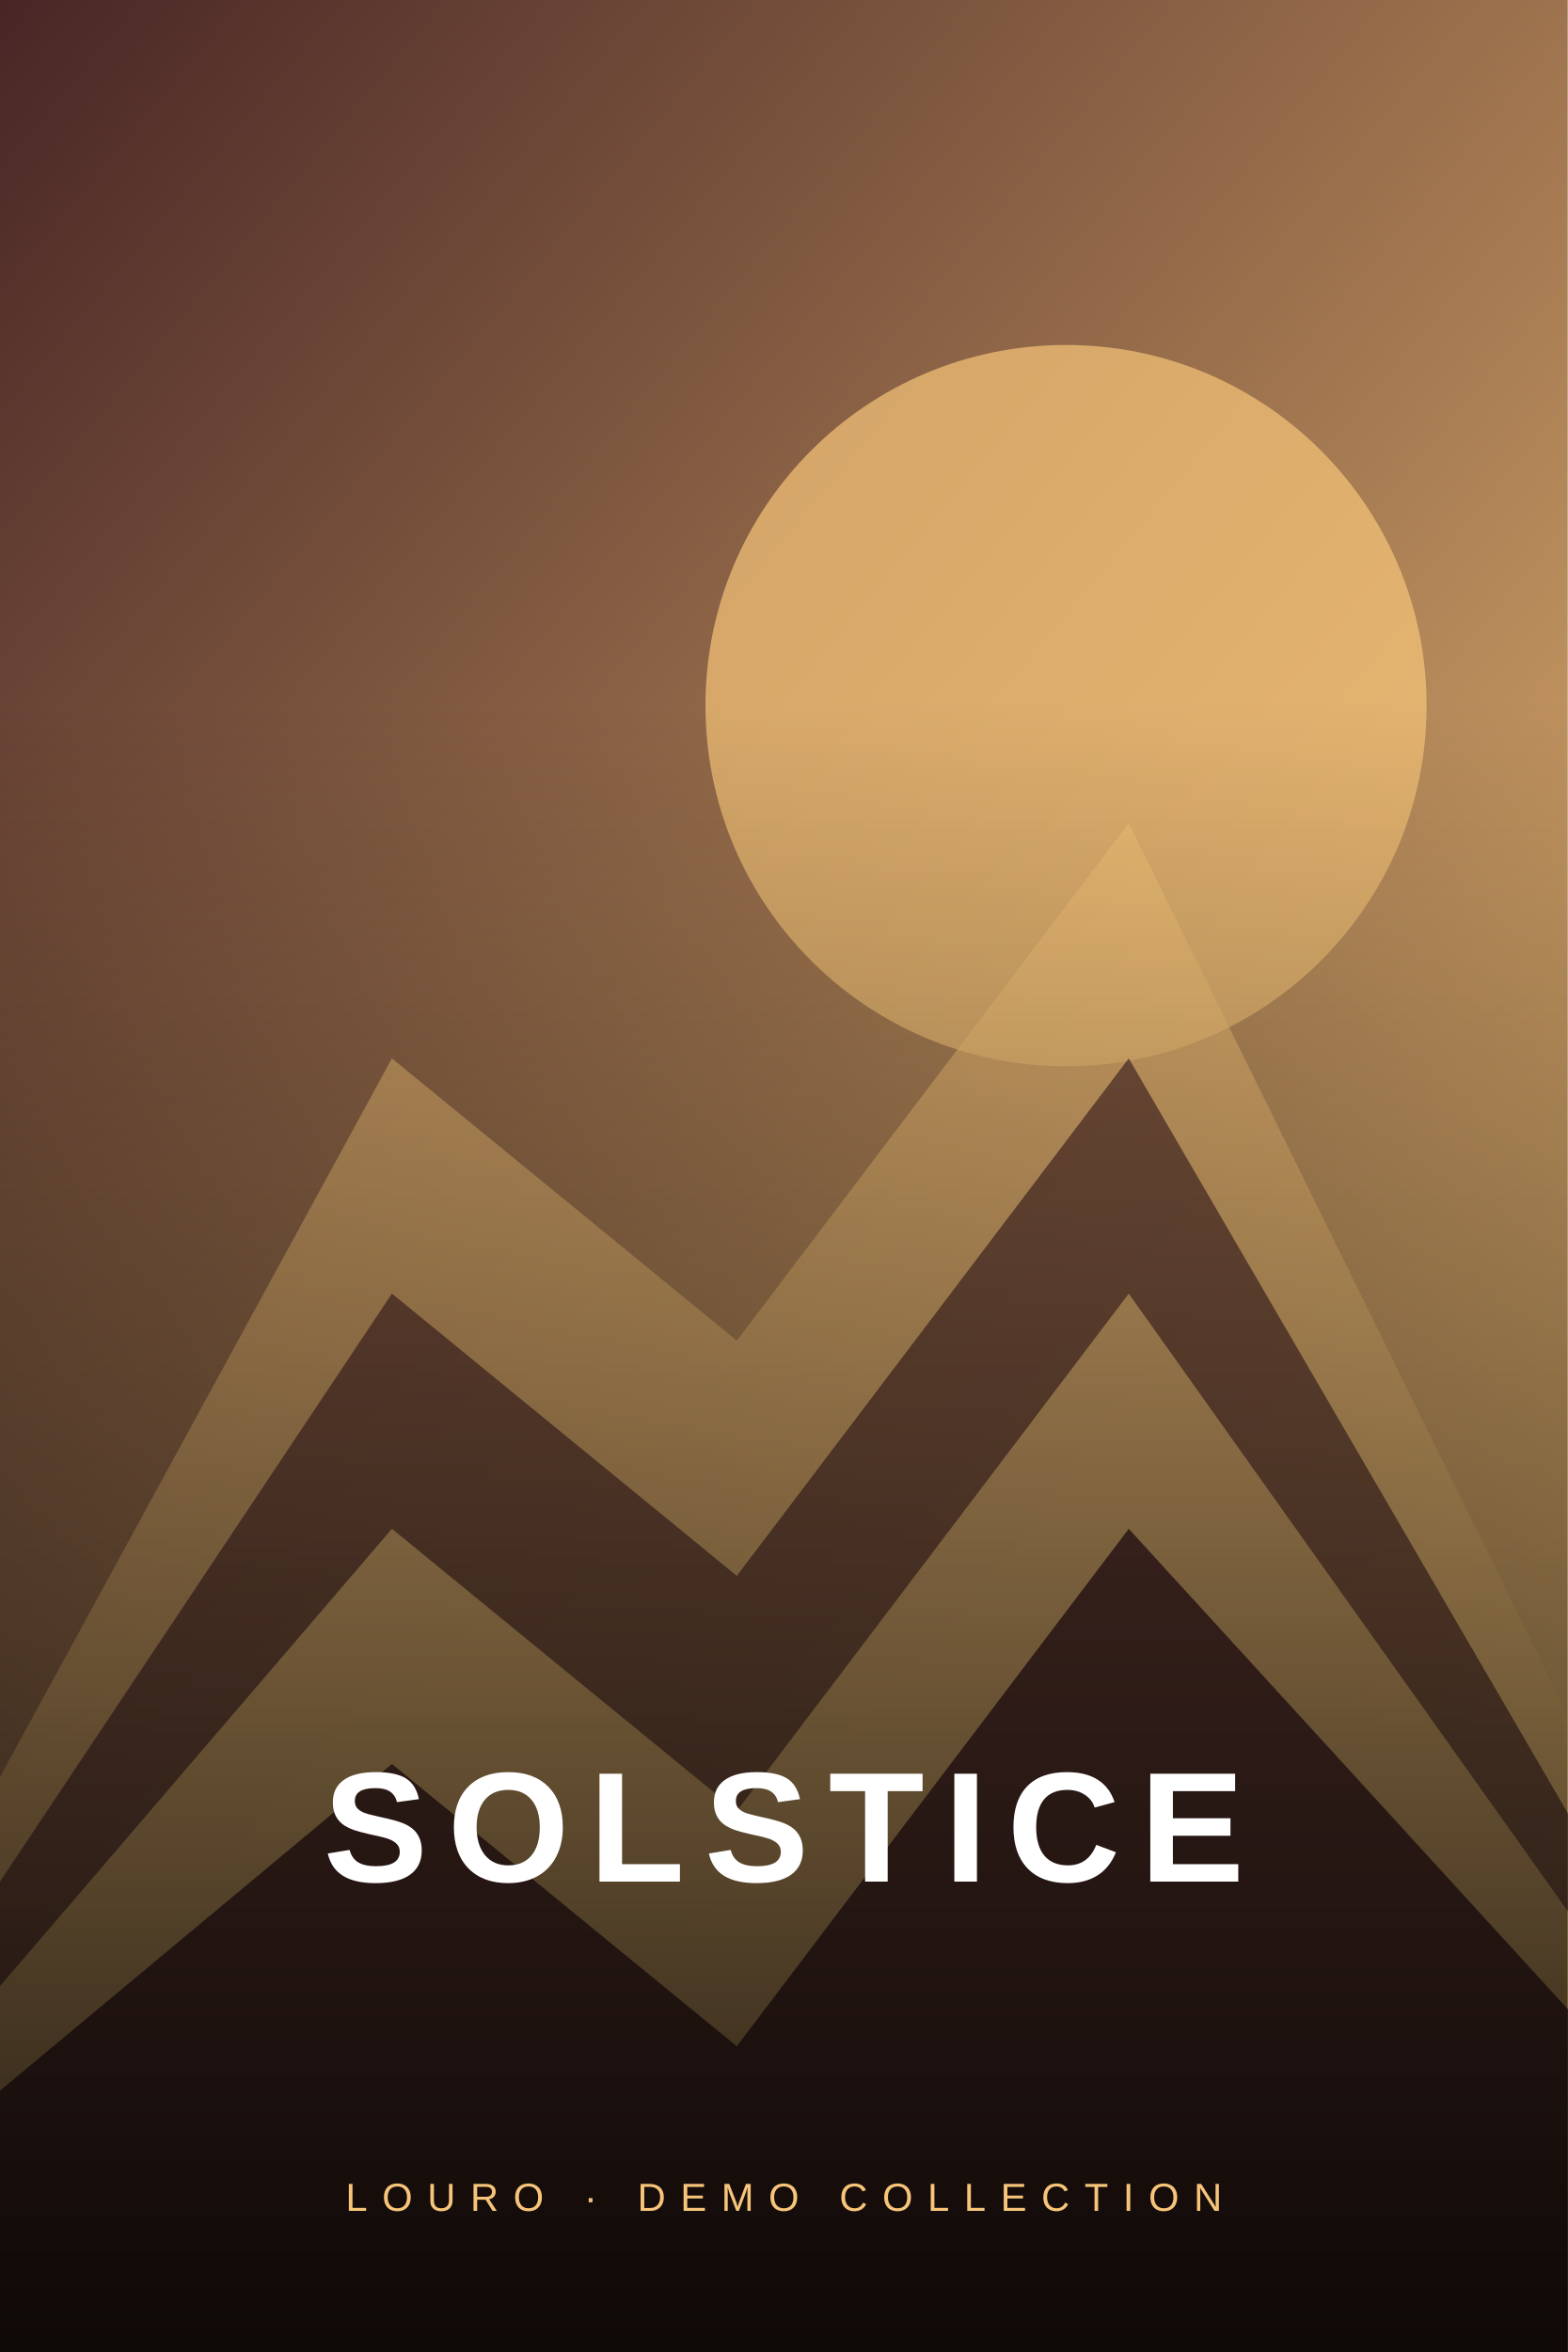
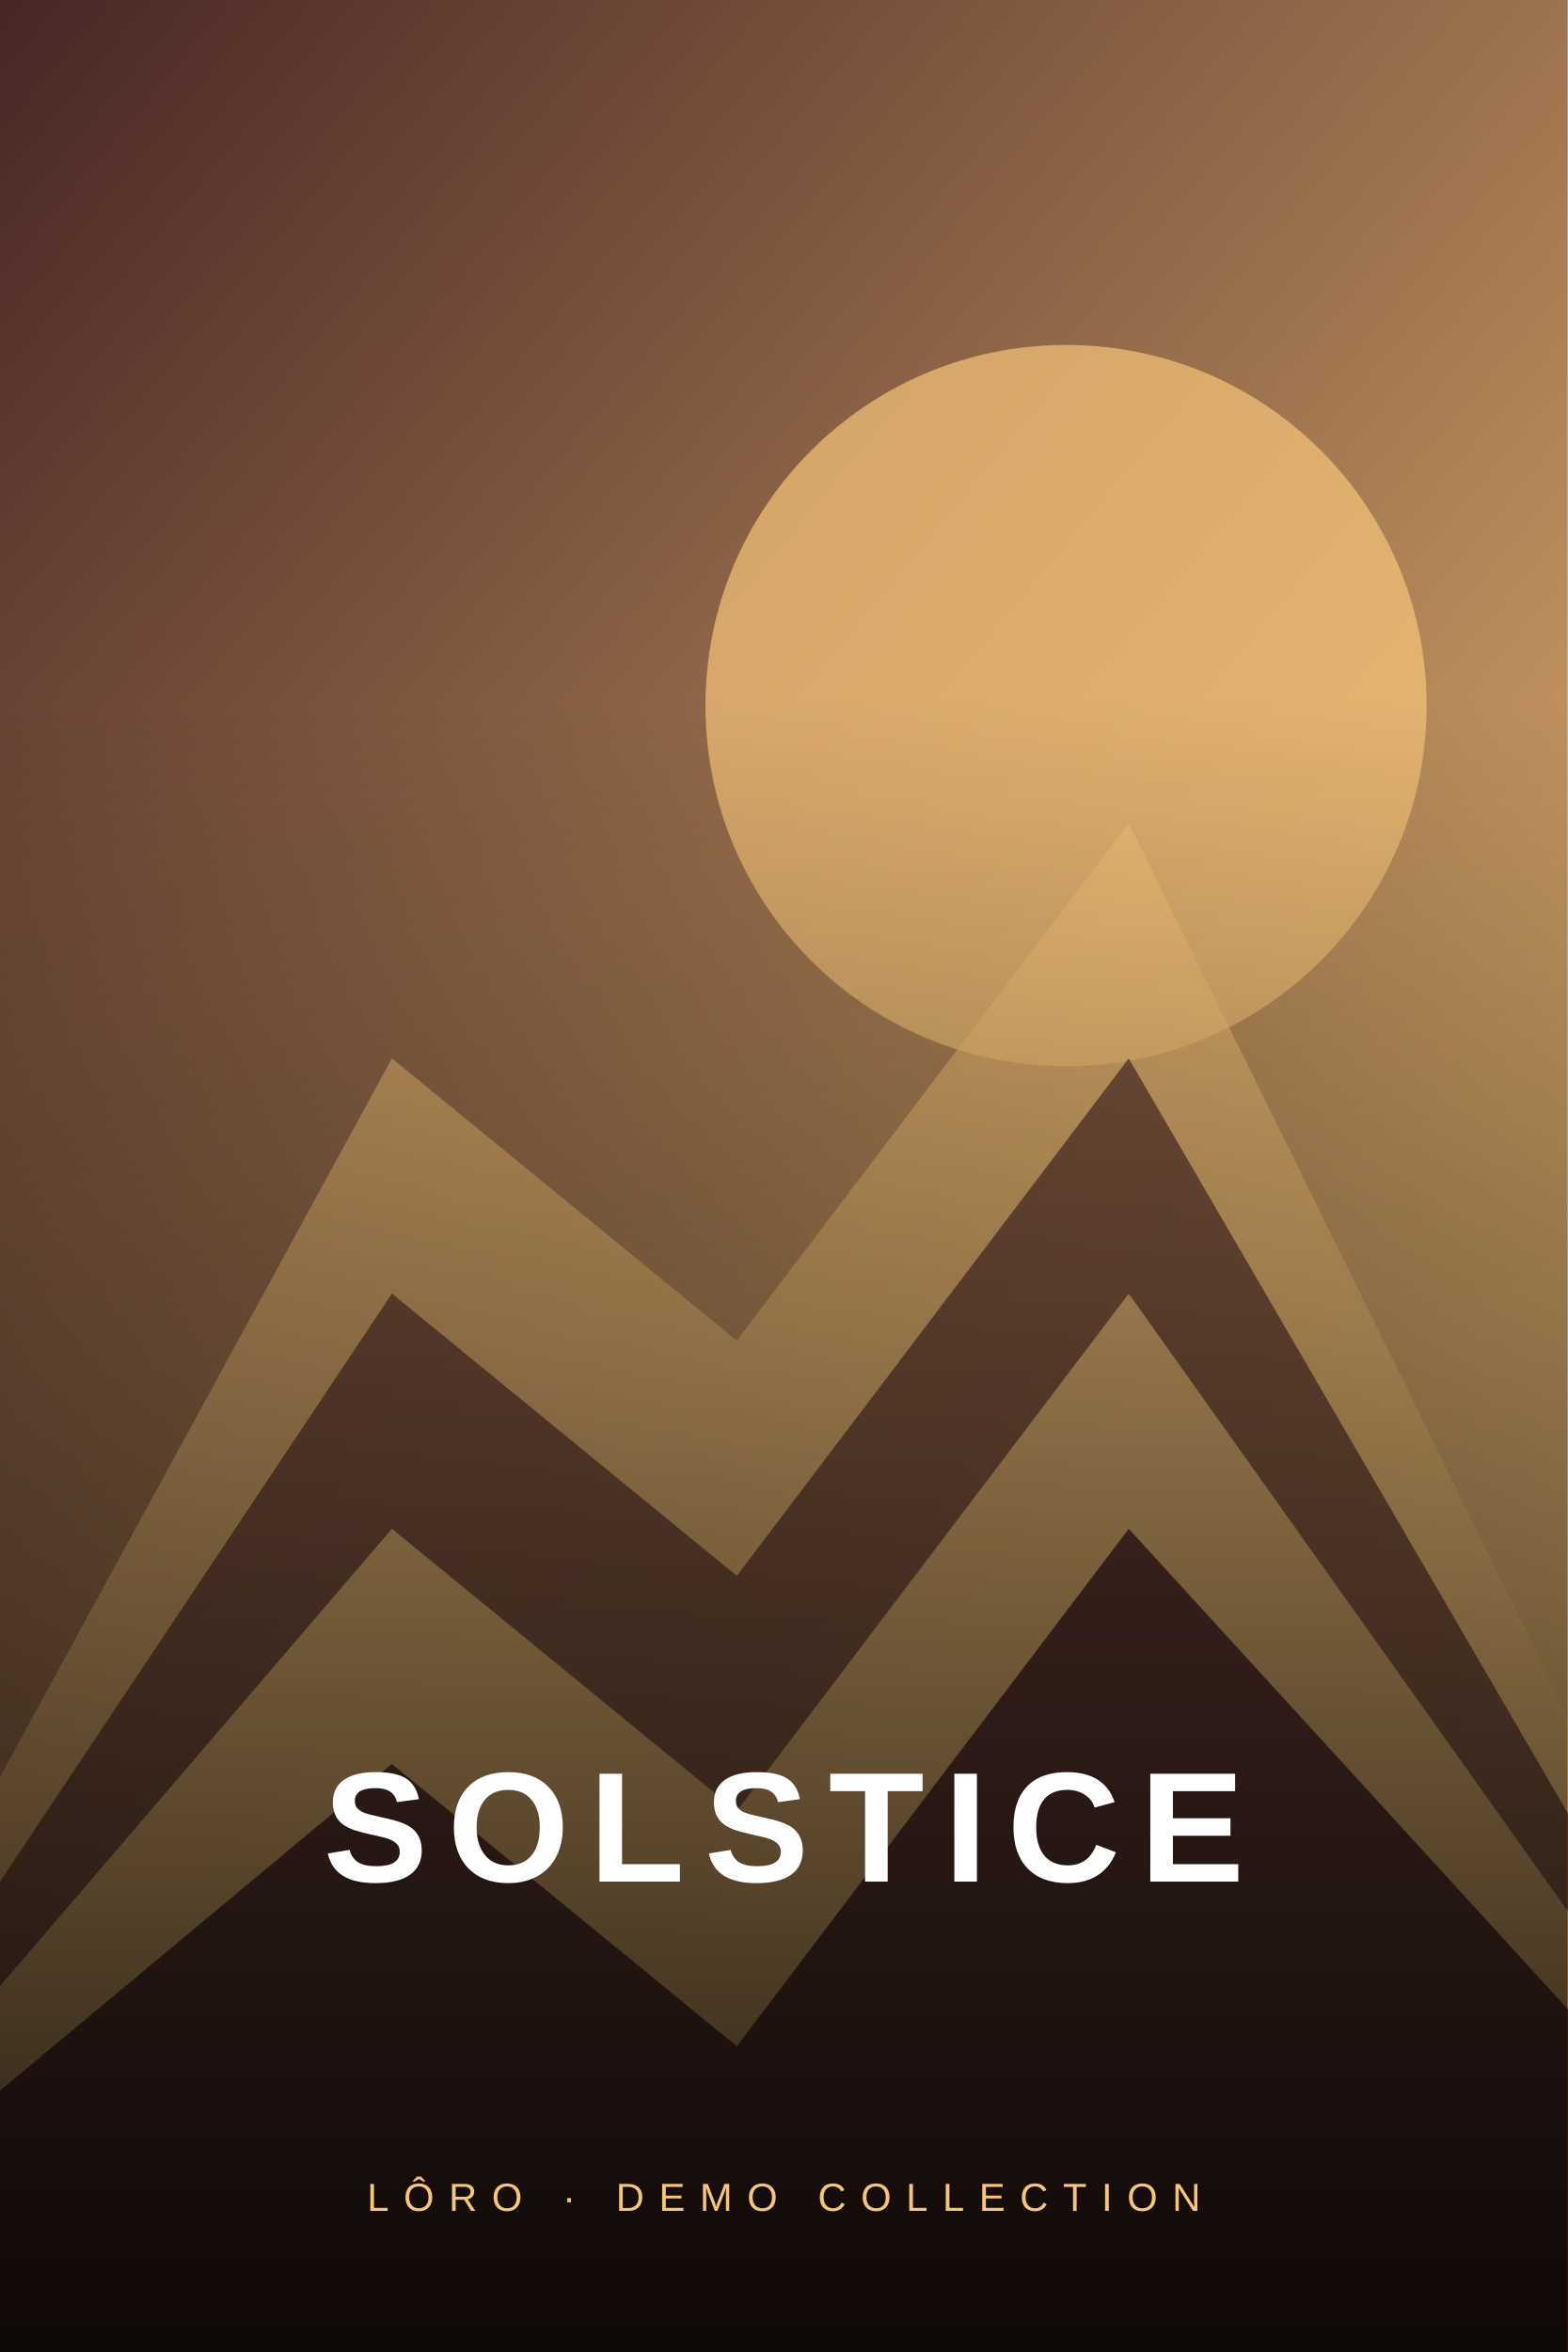
<svg xmlns="http://www.w3.org/2000/svg" viewBox="0 0 320 480" width="320" height="480">
  <defs>
    <linearGradient id="bg" x2="0.8" y2="1">
      <stop stop-color="#482525" />
      <stop offset="1" stop-color="#f7c579" />
    </linearGradient>
    <radialGradient id="planet" cx=".3" cy=".25">
      <stop stop-color="#f7c579" />
      <stop offset="1" stop-color="#482525" />
    </radialGradient>
    <linearGradient id="shade" x2="0" y2="1">
      <stop offset=".3" stop-color="#000" stop-opacity="0" />
      <stop offset="1" stop-color="#000" stop-opacity=".85" />
    </linearGradient>
  </defs>
  <path fill="url(#bg)" d="M0 0h320v480H0z" />
  <circle cx="217.6" cy="144.0" r="73.6" fill="#f7c579" opacity=".7" />
  <path d="M-64.0 480 L80.0 216.0 L150.4 273.6 L230.4 168.0 L384.0 480Z" fill="#f7c579" opacity="0.55" />
  <path d="M-64.0 480 L80.0 264.0 L150.4 321.6 L230.4 216.0 L384.0 480Z" fill="#482525" opacity="0.65" />
  <path d="M-64.0 480 L80.0 312.0 L150.4 369.6 L230.4 264.0 L384.0 480Z" fill="#f7c579" opacity="0.75" />
  <path d="M-64.0 480 L80.0 360.0 L150.4 417.6 L230.4 312.0 L384.0 480Z" fill="#482525" opacity="0.85" />
  <path fill="url(#shade)" d="M0 0h320v480H0z" />
  <text x="160.0" y="384.0" text-anchor="middle" fill="#fff" font-family="Arial,sans-serif" font-size="32" letter-spacing="4" font-weight="700">SOLSTICE</text>
-   <text x="160.0" y="451.2" text-anchor="middle" fill="#f7c579" font-family="Arial,sans-serif" font-size="8" letter-spacing="3">LOURO · DEMO COLLECTION</text>
+   <text x="160.0" y="451.2" text-anchor="middle" fill="#f7c579" font-family="Arial,sans-serif" font-size="8" letter-spacing="3">LÔRO · DEMO COLLECTION</text>
</svg>
